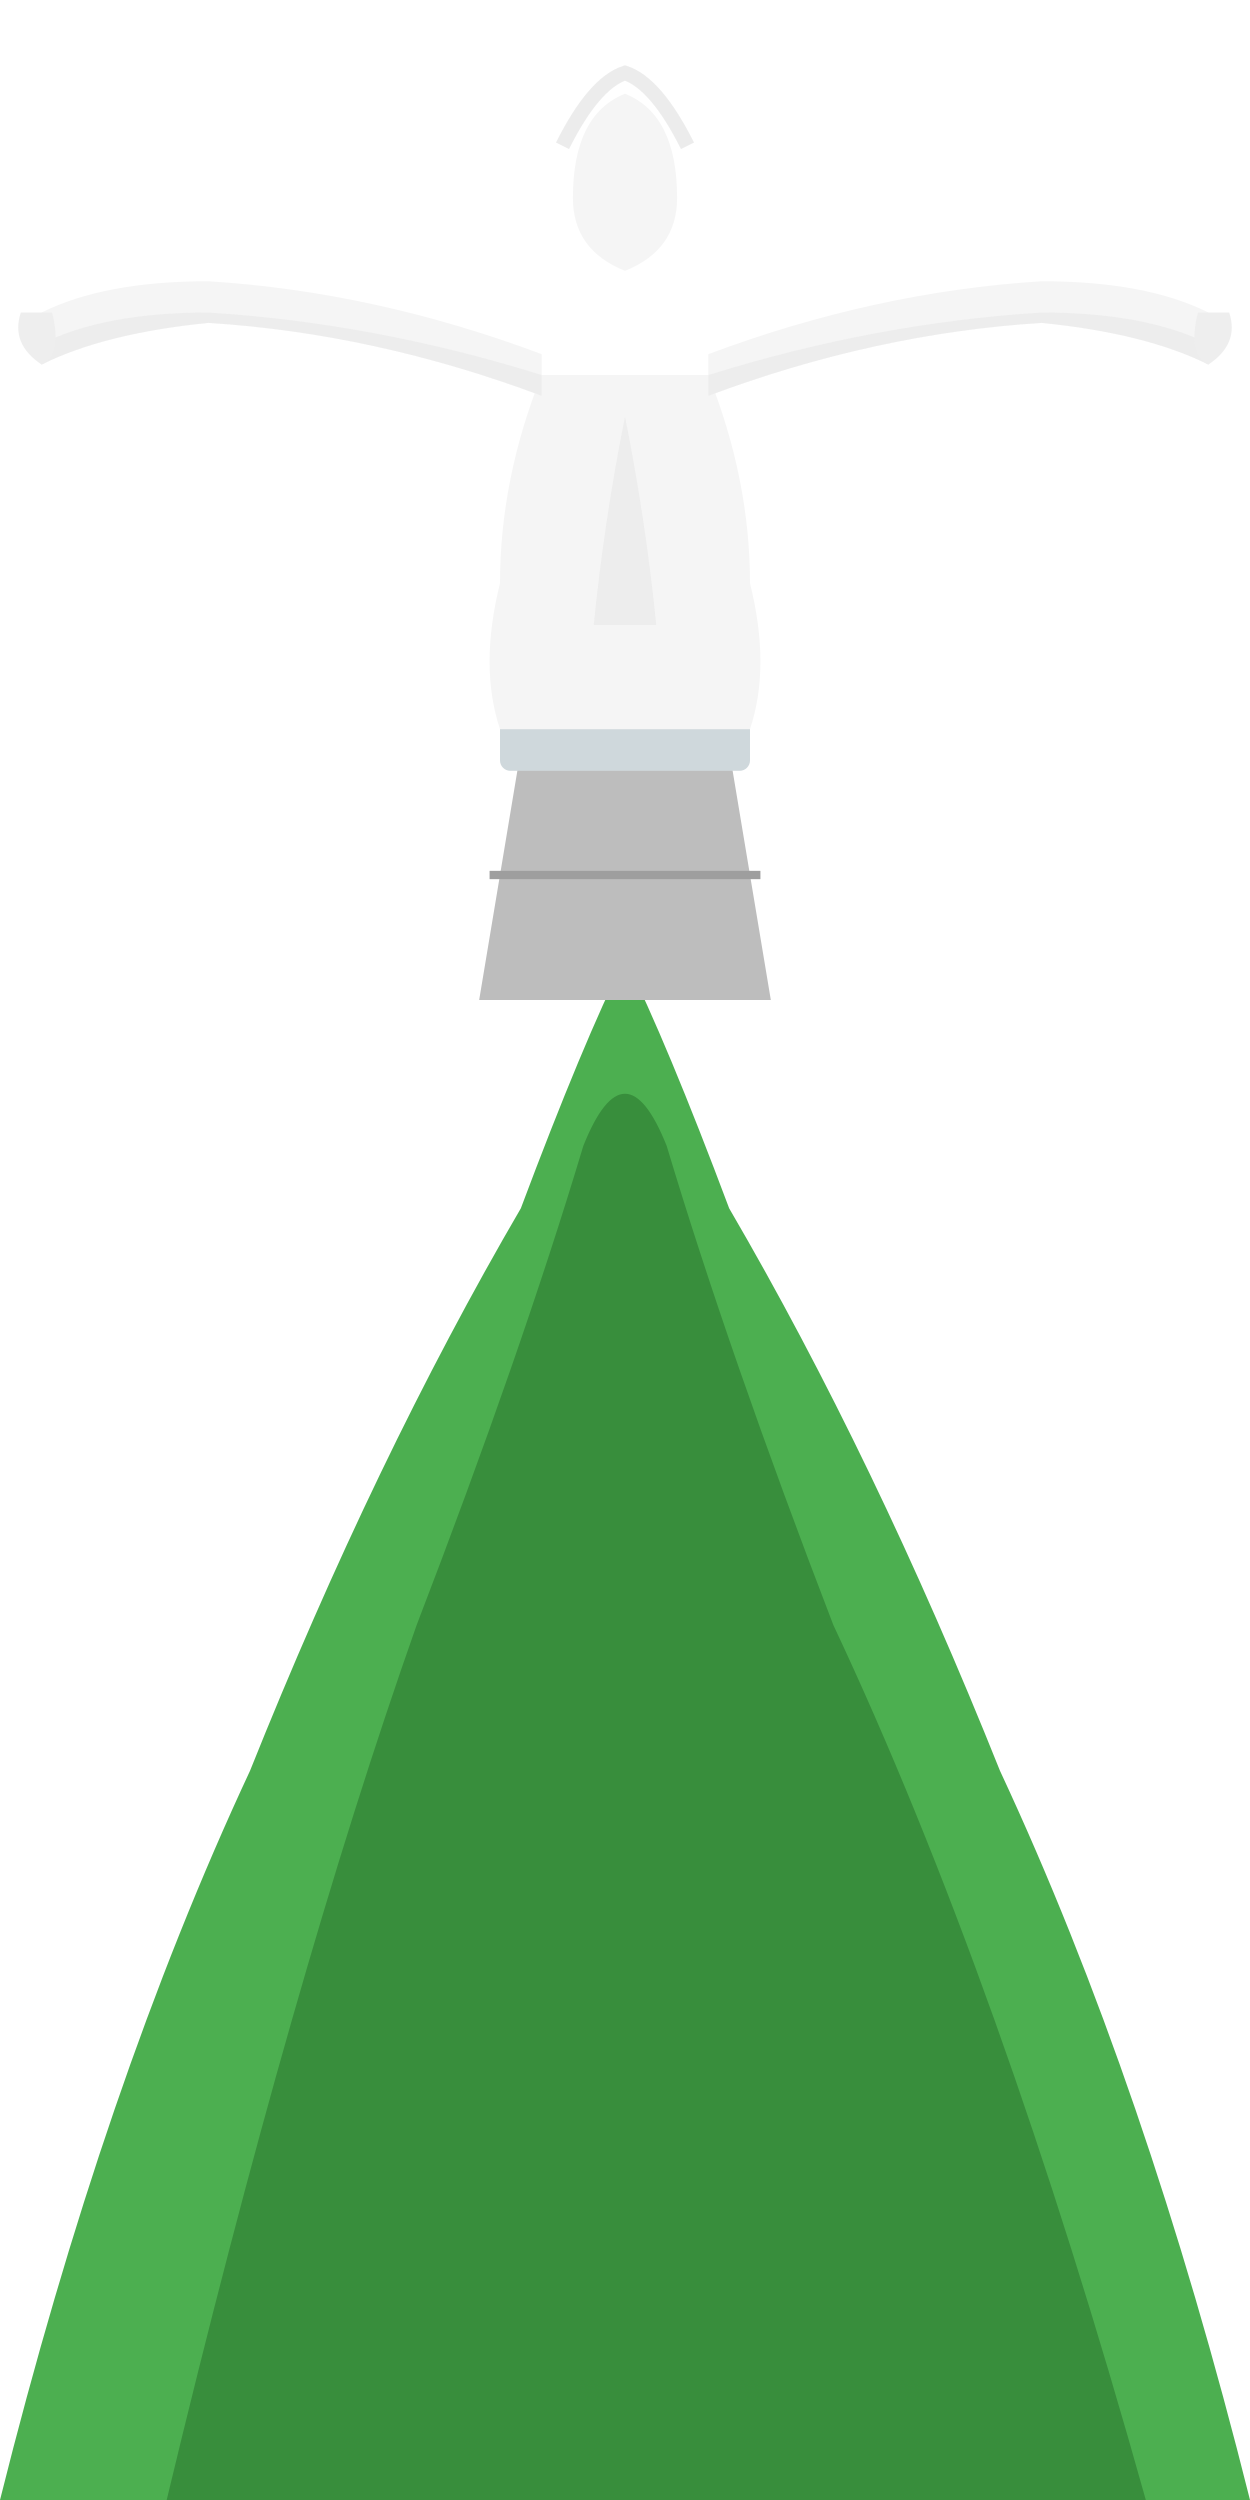
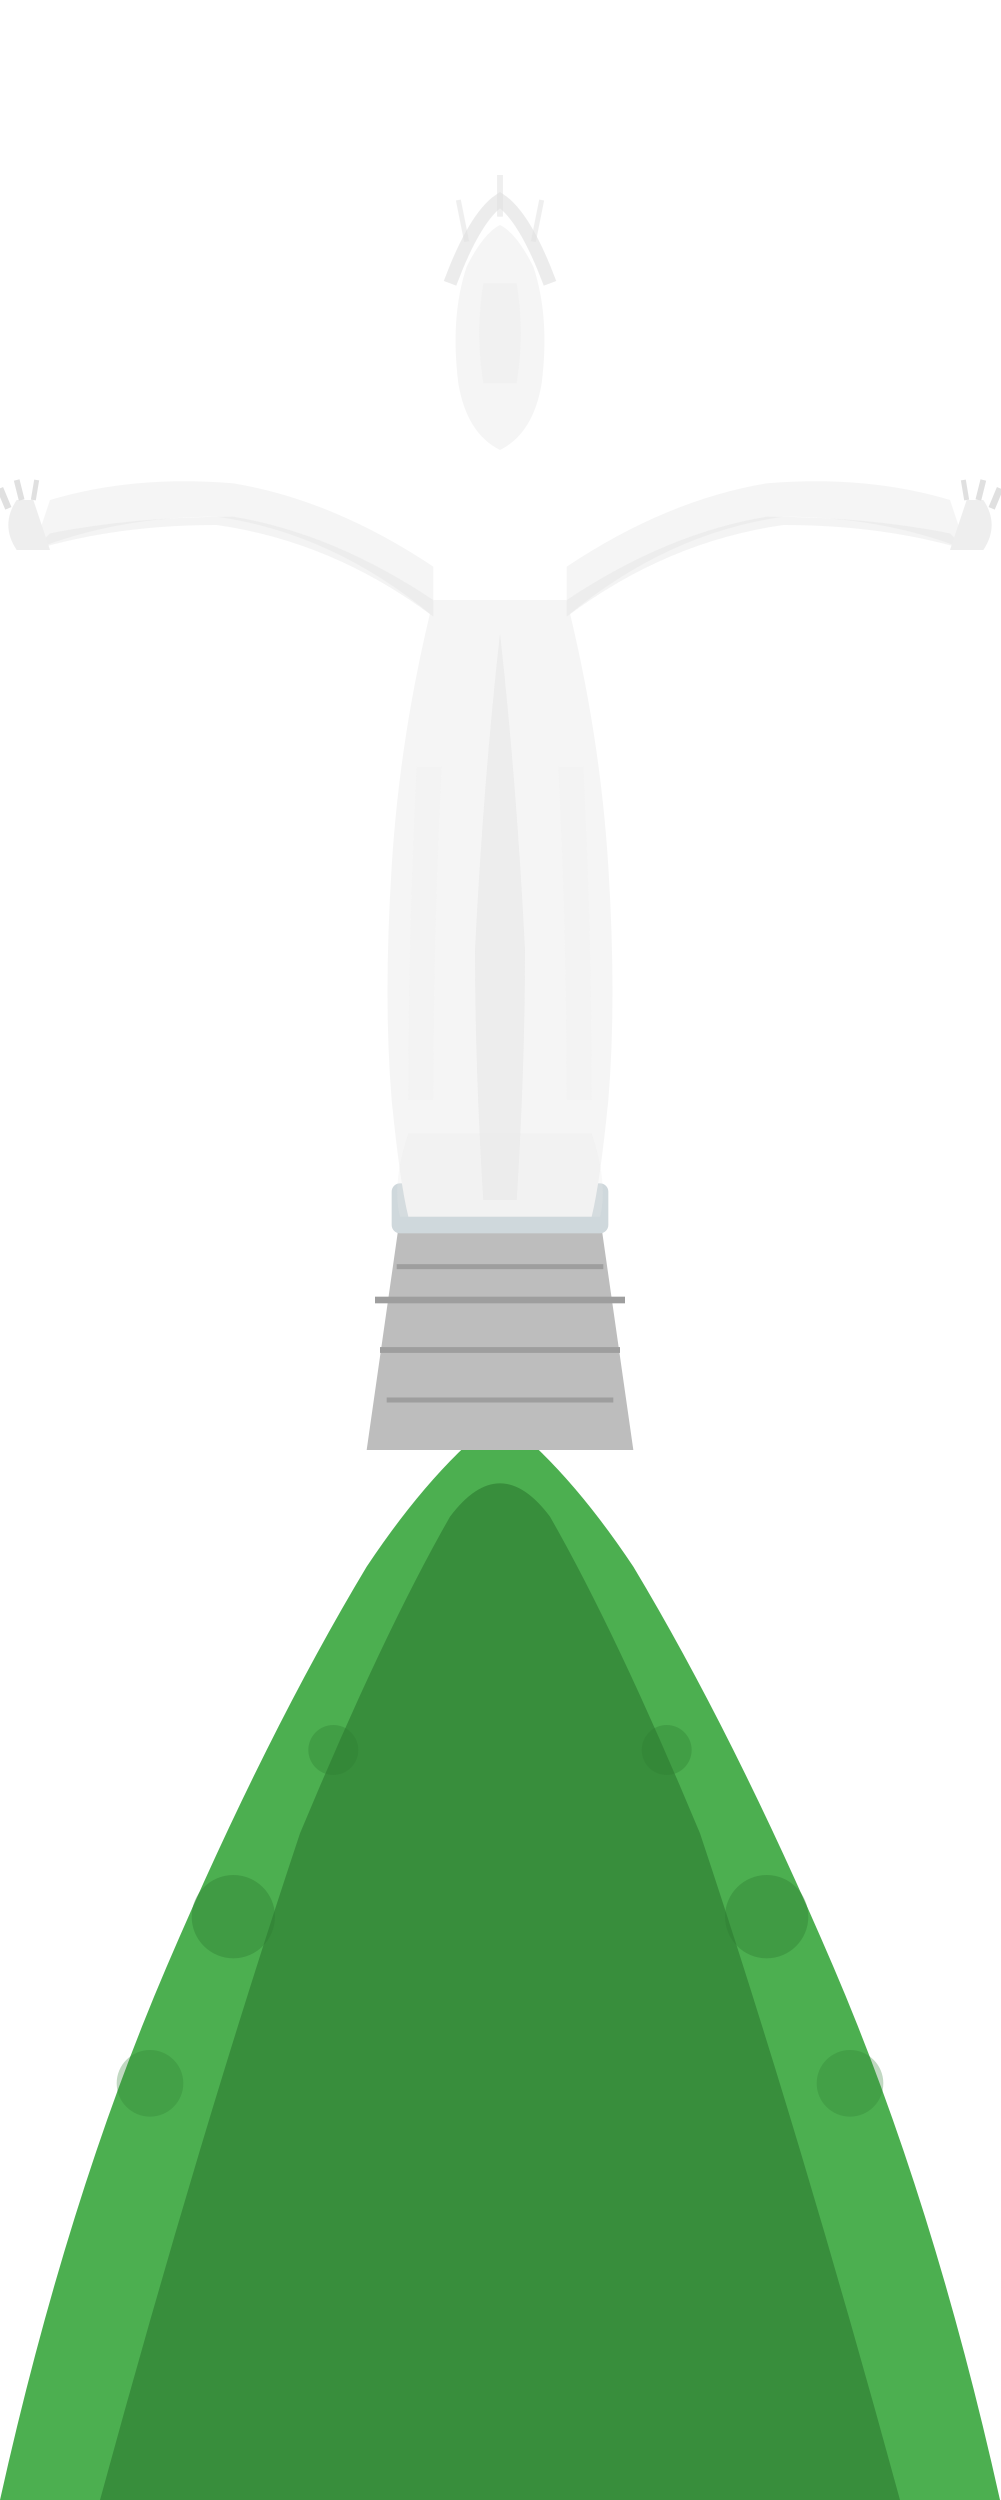
- <svg xmlns="http://www.w3.org/2000/svg" viewBox="0 0 60 120">
-   <path d="M0 120 Q5 100 12 85 Q18 70 25 58 Q28 50 30 46 Q32 50 35 58 Q42 70 48 85 Q55 100 60 120Z" fill="#4CAF50" />
-   <path d="M8 120 Q14 95 20 78 Q25 65 28 55 Q30 50 32 55 Q35 65 40 78 Q48 95 55 120Z" fill="#388E3C" />
-   <path d="M23 48 L25 36 L35 36 L37 48Z" fill="#BDBDBD" />
-   <rect x="24" y="34" width="12" height="3" rx="0.5" fill="#CFD8DC" />
-   <line x1="23.5" y1="42" x2="36.5" y2="42" stroke="#9E9E9E" stroke-width="0.4" />
-   <path d="M26 18 Q24 23 24 28 Q23 32 24 35 L36 35 Q37 32 36 28 Q36 23 34 18Z" fill="#F5F5F5" />
-   <path d="M30 20 Q29 25 28.5 30 L31.5 30 Q31 25 30 20Z" fill="#E0E0E0" opacity="0.4" />
-   <path d="M26 17 Q18 14 10 13.5 Q5 13.5 2 15 L2 17.5 Q5 16 10 15.5 Q18 16 26 19Z" fill="#F5F5F5" />
-   <path d="M34 17 Q42 14 50 13.5 Q55 13.5 58 15 L58 17.5 Q55 16 50 15.5 Q42 16 34 19Z" fill="#F5F5F5" />
-   <path d="M26 18 Q18 15.5 10 15 Q5 15 2 16.5 L2 17.5 Q5 16 10 15.5 Q18 16 26 19Z" fill="#E0E0E0" opacity="0.35" />
-   <path d="M34 18 Q42 15.5 50 15 Q55 15 58 16.5 L58 17.5 Q55 16 50 15.5 Q42 16 34 19Z" fill="#E0E0E0" opacity="0.35" />
-   <path d="M1 15 Q0.5 16.5 2 17.5 Q3 17 2.5 15Z" fill="#EEEEEE" />
-   <path d="M59 15 Q59.5 16.5 58 17.5 Q57 17 57.5 15Z" fill="#EEEEEE" />
-   <path d="M27.5 9.5 Q27.5 5.5 30 4.5 Q32.5 5.5 32.5 9.5 Q32.5 12 30 13 Q27.5 12 27.5 9.5Z" fill="#F5F5F5" />
-   <path d="M27 7 Q28.5 4 30 3.5 Q31.5 4 33 7" fill="none" stroke="#E0E0E0" stroke-width="0.7" opacity="0.6" />
+ <svg xmlns="http://www.w3.org/2000/svg" viewBox="0 0 60 150">
+   <path d="M0 150 Q4 132 10 118 Q16 104 22 94 Q26 88 30 85 Q34 88 38 94 Q44 104 50 118 Q56 132 60 150Z" fill="#4CAF50" />
+   <path d="M6 150 Q12 128 18 110 Q23 98 27 91 Q30 87 33 91 Q37 98 42 110 Q48 128 54 150Z" fill="#388E3C" />
+   <circle cx="14" cy="115" r="2.5" fill="#2E7D32" opacity="0.4" />
+   <circle cx="46" cy="115" r="2.5" fill="#2E7D32" opacity="0.4" />
+   <circle cx="9" cy="125" r="2" fill="#2E7D32" opacity="0.3" />
+   <circle cx="51" cy="125" r="2" fill="#2E7D32" opacity="0.3" />
+   <circle cx="20" cy="105" r="1.5" fill="#2E7D32" opacity="0.35" />
+   <circle cx="40" cy="105" r="1.5" fill="#2E7D32" opacity="0.35" />
+   <path d="M22 87 L24 73 L36 73 L38 87Z" fill="#BDBDBD" />
+   <rect x="23.5" y="71" width="13" height="3" rx="0.5" fill="#CFD8DC" />
+   <line x1="22.5" y1="78" x2="37.5" y2="78" stroke="#9E9E9E" stroke-width="0.4" />
+   <line x1="22.8" y1="81" x2="37.2" y2="81" stroke="#9E9E9E" stroke-width="0.35" />
+   <line x1="23.2" y1="84" x2="36.8" y2="84" stroke="#9E9E9E" stroke-width="0.3" />
+   <line x1="23.8" y1="76" x2="36.2" y2="76" stroke="#9E9E9E" stroke-width="0.3" />
+   <path d="M26 36 Q24 44 23.5 52 Q23 60 23.5 66 Q24 71 24.5 73 L35.5 73 Q36 71 36.5 66 Q37 60 36.5 52 Q36 44 34 36Z" fill="#F5F5F5" />
+   <path d="M30 38 Q29 47 28.5 57 Q28.5 64 29 72 L31 72 Q31.5 64 31.5 57 Q31 47 30 38Z" fill="#E0E0E0" opacity="0.4" />
+   <path d="M25 46 Q24.5 56 24.5 66 L26 66 Q26 56 26.5 46Z" fill="#EEEEEE" opacity="0.3" />
+   <path d="M35 46 Q35.5 56 35.5 66 L34 66 Q34 56 33.5 46Z" fill="#EEEEEE" opacity="0.3" />
+   <path d="M24.5 68 Q23.5 71 24 73 L36 73 Q36.5 71 35.5 68" fill="#E8E8E8" opacity="0.25" />
+   <path d="M26 34 Q20 30 14 29 Q8 28.5 3 30 L2 33 Q7 31 13 31 Q20 32 26 37Z" fill="#F5F5F5" />
+   <path d="M26 36 Q20 32 14 31 Q8 31 3 32 L2 33 Q7 31.5 13 31.5 Q20 32.5 26 37Z" fill="#E0E0E0" opacity="0.35" />
+   <path d="M34 34 Q40 30 46 29 Q52 28.5 57 30 L58 33 Q53 31 47 31 Q40 32 34 37Z" fill="#F5F5F5" />
+   <path d="M34 36 Q40 32 46 31 Q52 31 57 32 L58 33 Q53 31.5 47 31.5 Q40 32.5 34 37Z" fill="#E0E0E0" opacity="0.35" />
+   <path d="M1 30 Q0 31.5 1 33 L3 33 Q2.5 31.5 2 30Z" fill="#EEEEEE" />
+   <line x1="0.5" y1="30.5" x2="0" y2="29.3" stroke="#E0E0E0" stroke-width="0.4" />
+   <line x1="1.3" y1="30" x2="1" y2="28.8" stroke="#E0E0E0" stroke-width="0.35" />
+   <line x1="2" y1="30" x2="2.2" y2="28.8" stroke="#E0E0E0" stroke-width="0.3" />
+   <path d="M59 30 Q60 31.5 59 33 L57 33 Q57.5 31.5 58 30Z" fill="#EEEEEE" />
+   <line x1="59.5" y1="30.5" x2="60" y2="29.3" stroke="#E0E0E0" stroke-width="0.4" />
+   <line x1="58.7" y1="30" x2="59" y2="28.8" stroke="#E0E0E0" stroke-width="0.35" />
+   <line x1="58" y1="30" x2="57.8" y2="28.8" stroke="#E0E0E0" stroke-width="0.3" />
+   <path d="M27.5 23 Q27 19 28 16 Q29 14 30 13.5 Q31 14 32 16 Q33 19 32.5 23 Q32 26 30 27 Q28 26 27.5 23Z" fill="#F5F5F5" />
+   <path d="M29 17 Q28.5 20 29 23 L31 23 Q31.5 20 31 17Z" fill="#E8E8E8" opacity="0.3" />
+   <path d="M27 17 Q28.5 13 30 12 Q31.5 13 33 17" fill="none" stroke="#E0E0E0" stroke-width="0.8" opacity="0.6" />
+   <line x1="28" y1="14.5" x2="27.5" y2="12" stroke="#E0E0E0" stroke-width="0.3" opacity="0.5" />
+   <line x1="30" y1="13" x2="30" y2="10.5" stroke="#E0E0E0" stroke-width="0.35" opacity="0.5" />
+   <line x1="32" y1="14.5" x2="32.5" y2="12" stroke="#E0E0E0" stroke-width="0.3" opacity="0.5" />
</svg>
